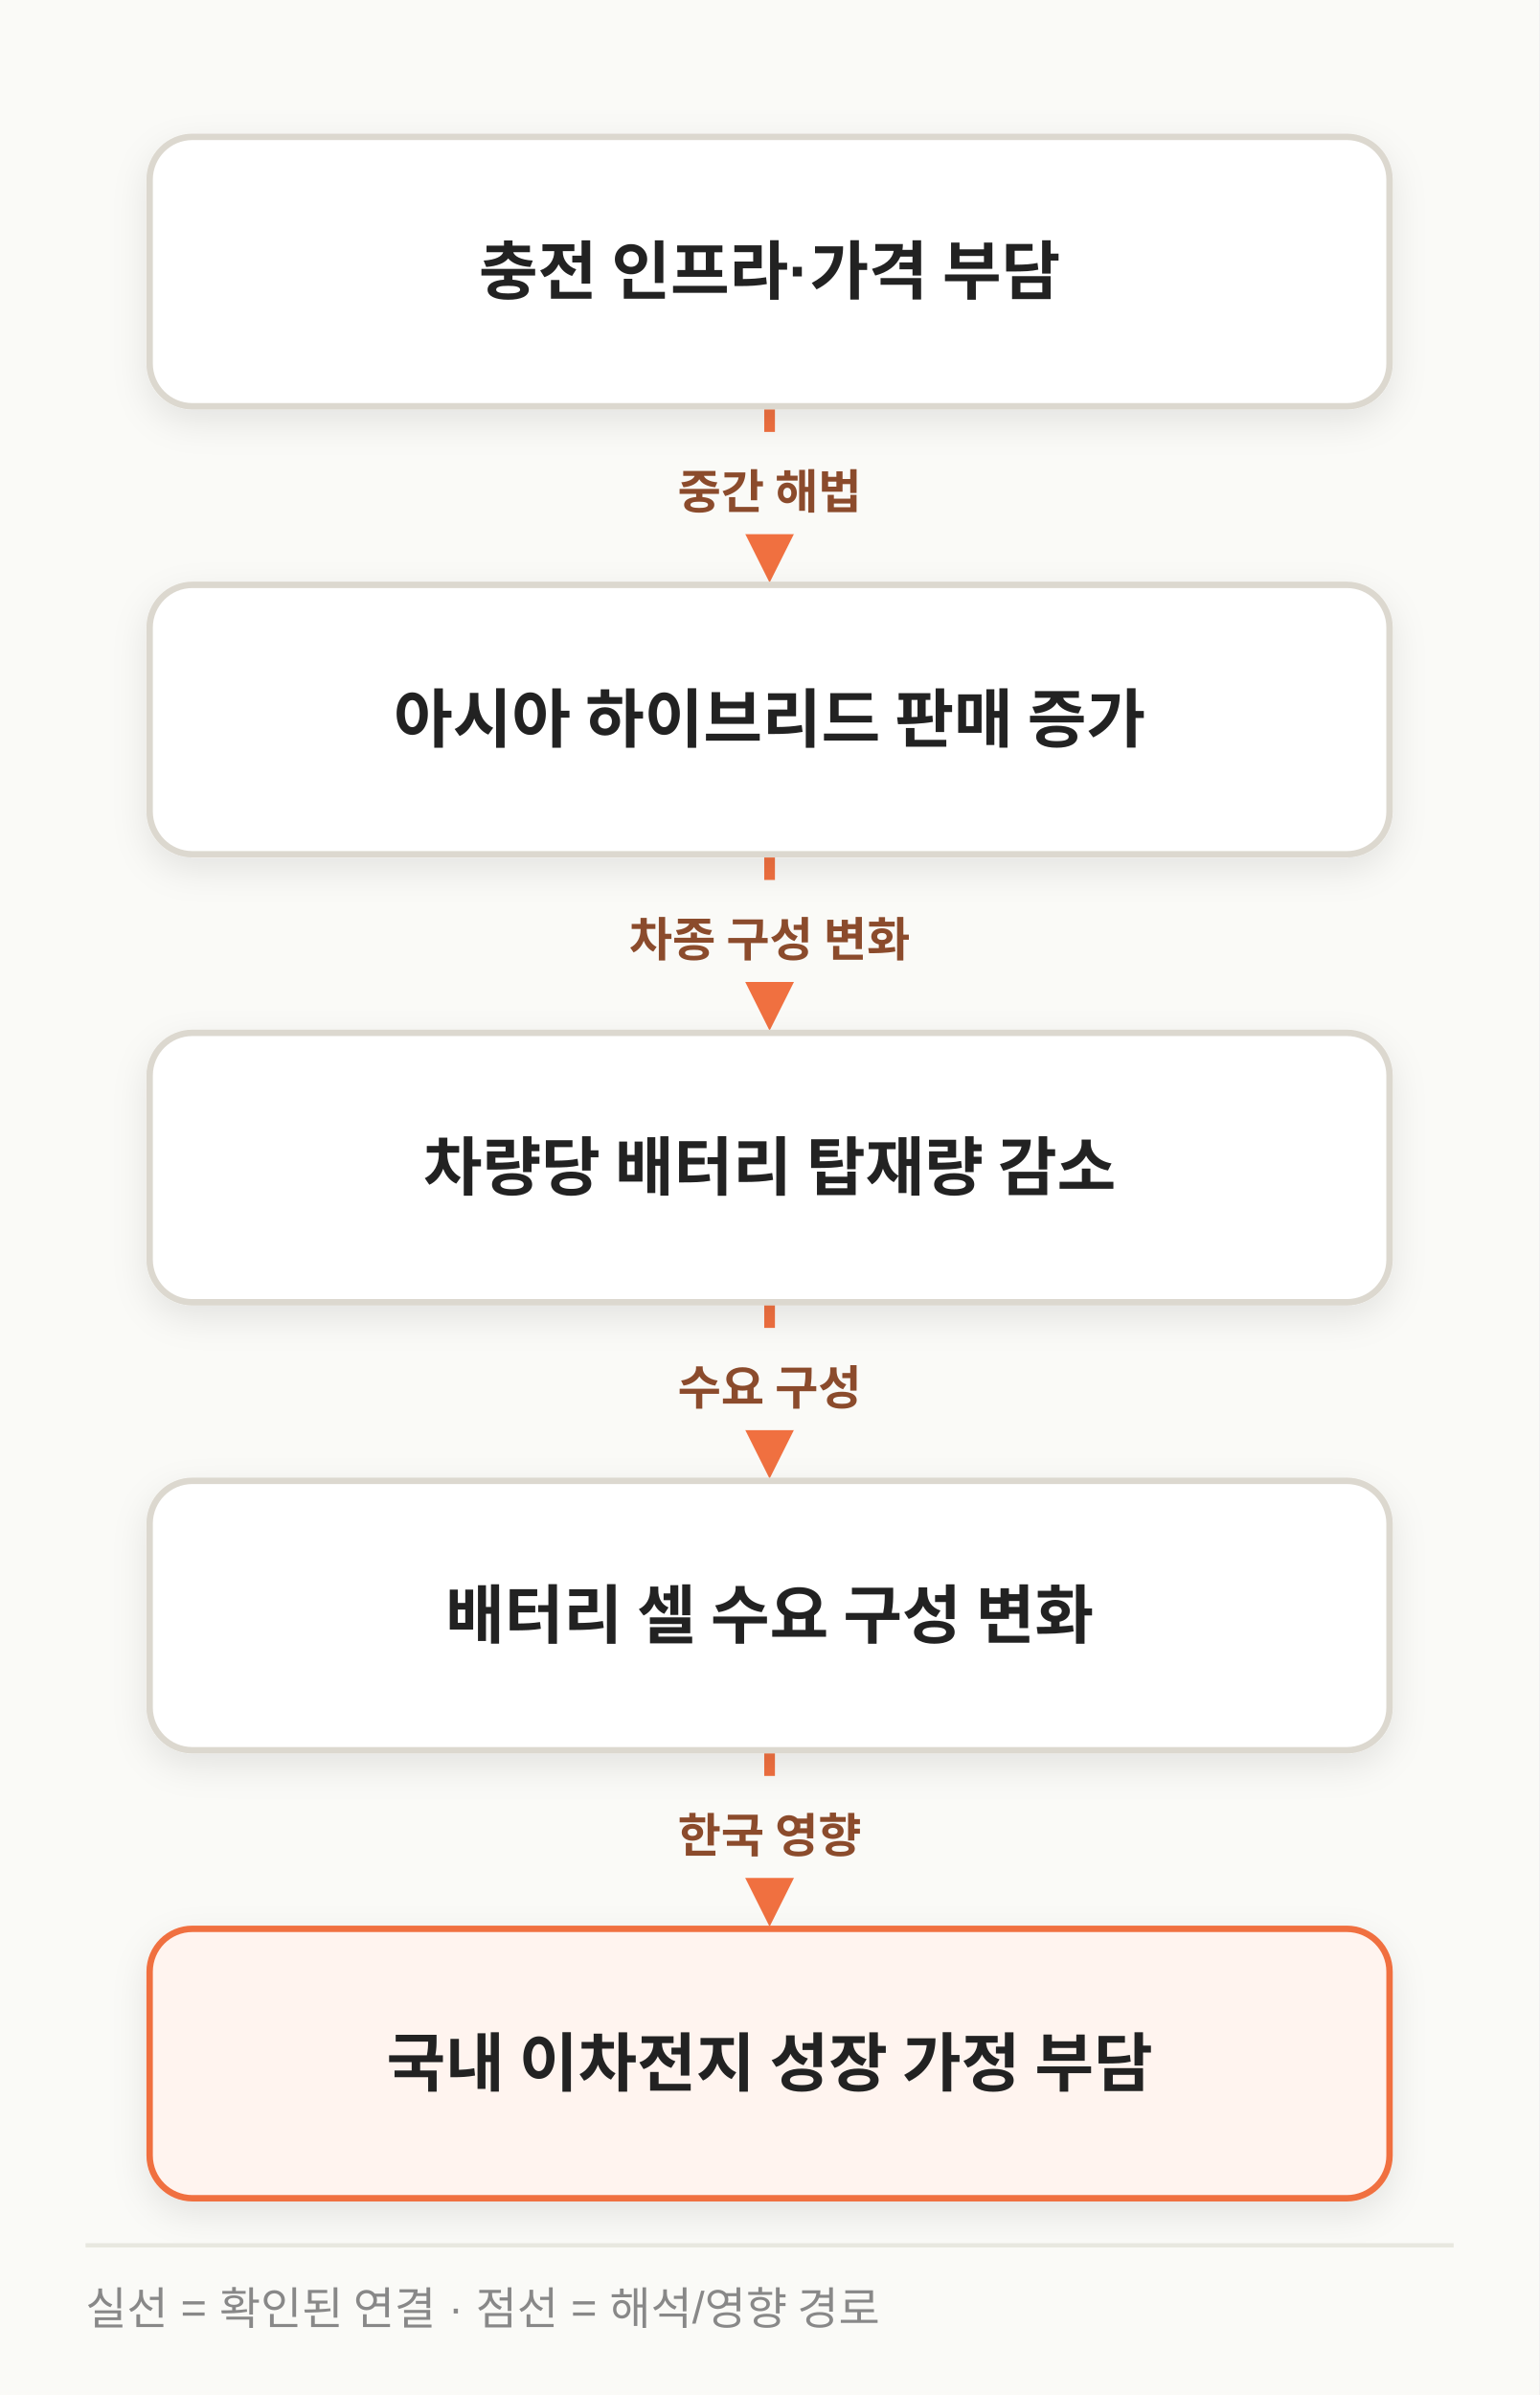
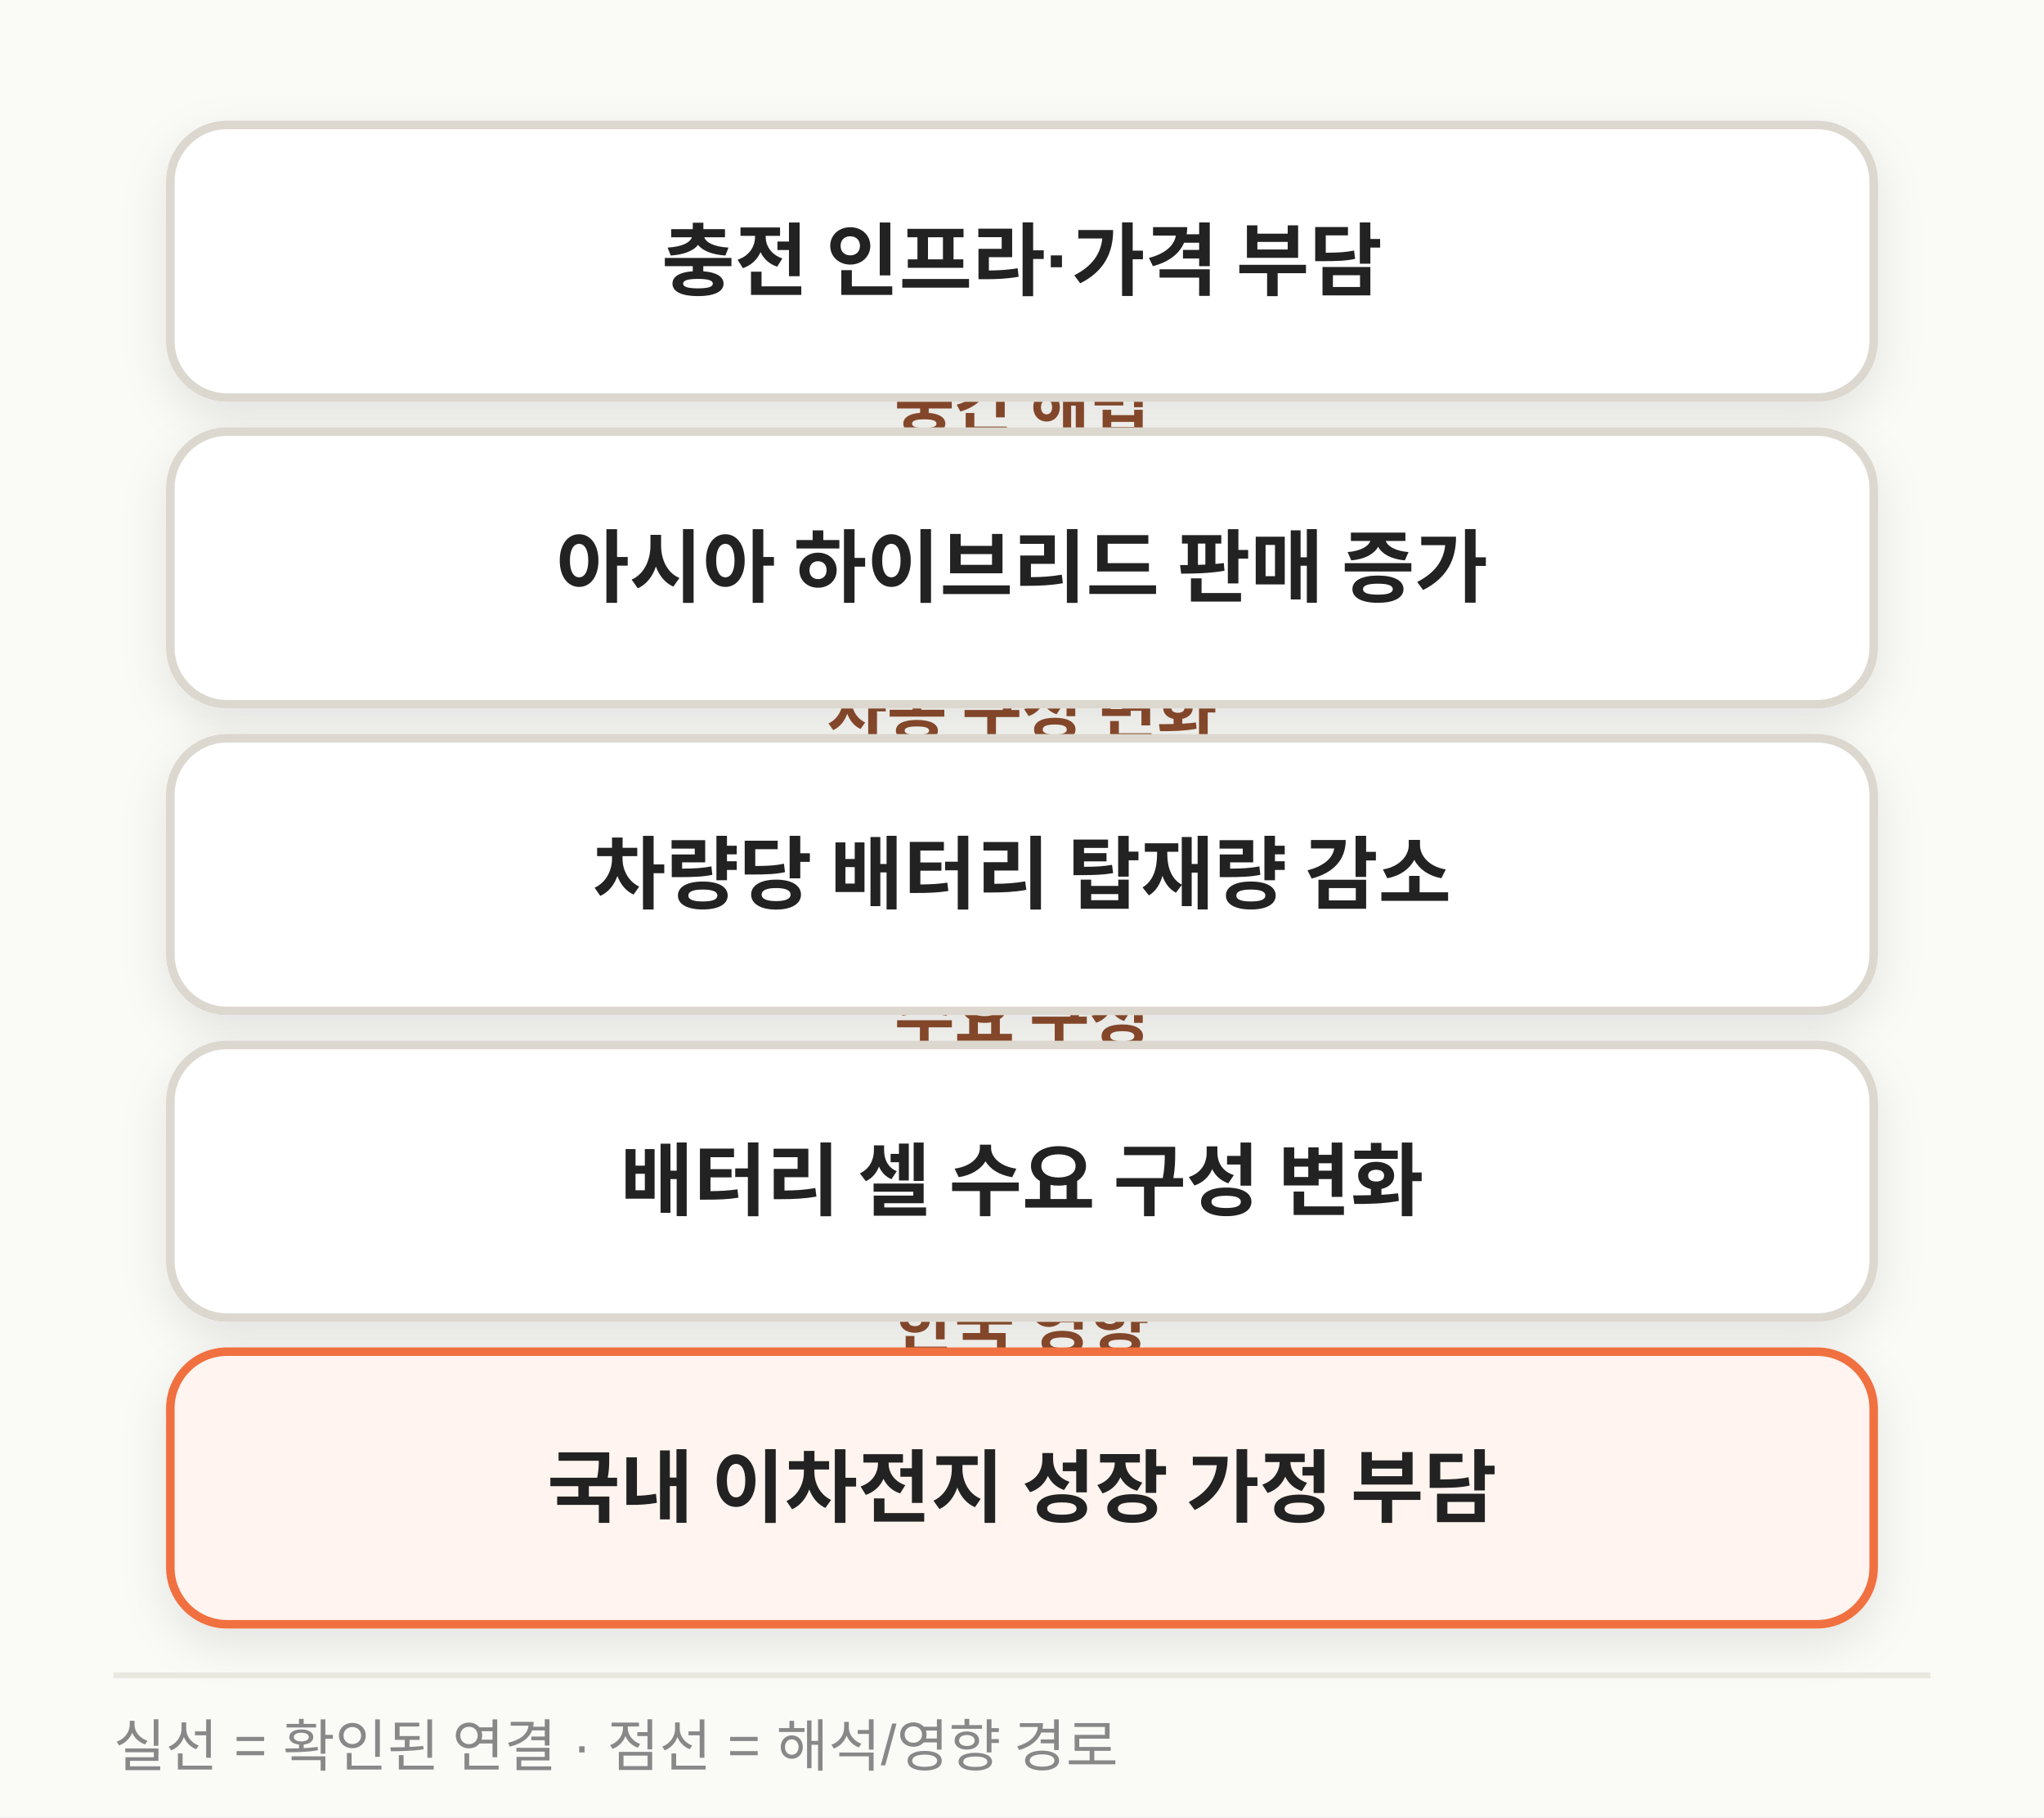
- <svg xmlns="http://www.w3.org/2000/svg" width="720" height="1120" viewBox="0 0 720 1120" class="morning-diagram morning-diagram-mobile" data-mobile-layout="same-topology" data-motion-orientation="TB" data-motion-steps="9">
+ <svg xmlns="http://www.w3.org/2000/svg" width="720" height="640" viewBox="0 0 720 640" class="morning-diagram morning-diagram-mobile" data-mobile-layout="same-topology" data-motion-orientation="TB" data-motion-steps="9">
  <defs>
    <filter id="shadow" x="-20%" y="-20%" width="140%" height="160%">
      <feDropShadow dx="0" dy="6" stdDeviation="8" flood-color="#111111" flood-opacity=".09" />
    </filter>
    <marker id="arrow" viewBox="0 0 10 10" refX="8" refY="5" markerWidth="8" markerHeight="8" orient="auto-start-reverse">
      <path d="M 0 0 L 10 5 L 0 10 z" fill="#F07040" />
    </marker>
  </defs>
-   <rect width="720" height="1120" fill="#FAFAF7" />
+   <rect width="720" height="640" fill="#FAFAF7" />
  <g class="motion-step motion-edge" data-motion-step="1" data-from="A" data-to="B" style="--motion-delay:415ms">
-     <path d="M 360.0 190.0 C 360.0 231.8, 360.0 231.8, 360.0 264.5" fill="none" stroke="#F07040" stroke-width="5" stroke-dasharray="12 10" marker-end="url(#arrow)" />
-     <rect x="281.5" y="209.8" width="157" height="40" rx="20" fill="#FAFAF7" />
-     <text x="360.0" y="237.8" text-anchor="middle" font-family="Apple SD Gothic Neo,Malgun Gothic,Arial,sans-serif" font-size="22" font-weight="800" fill="#8B4B2C">중간 해법</text>
+     <path d="M 360.0 140.0 C 360.0 146.0, 360.0 146.0, 360.0 144.0" fill="none" stroke="#F07040" stroke-width="4.5" stroke-dasharray="12 10" marker-end="url(#arrow)" />
+     <rect x="288.5" y="125.0" width="143" height="38" rx="19" fill="#FAFAF7" />
+     <text x="360.0" y="151.0" text-anchor="middle" font-family="Apple SD Gothic Neo,Malgun Gothic,Arial,sans-serif" font-size="23" font-weight="800" fill="#8B4B2C">중간 해법</text>
  </g>
  <g class="motion-step motion-edge" data-motion-step="3" data-from="B" data-to="C" style="--motion-delay:1245ms">
-     <path d="M 360.0 399.5 C 360.0 441.2, 360.0 441.2, 360.0 474.0" fill="none" stroke="#F07040" stroke-width="5" stroke-dasharray="12 10" marker-end="url(#arrow)" />
-     <rect x="247.0" y="419.2" width="226" height="40" rx="20" fill="#FAFAF7" />
-     <text x="360.0" y="447.2" text-anchor="middle" font-family="Apple SD Gothic Neo,Malgun Gothic,Arial,sans-serif" font-size="22" font-weight="800" fill="#8B4B2C">차종 구성 변화</text>
+     <path d="M 360.0 248.0 C 360.0 254.0, 360.0 254.0, 360.0 252.0" fill="none" stroke="#F07040" stroke-width="4.5" stroke-dasharray="12 10" marker-end="url(#arrow)" />
+     <rect x="257.0" y="233.0" width="206" height="38" rx="19" fill="#FAFAF7" />
+     <text x="360.0" y="259.0" text-anchor="middle" font-family="Apple SD Gothic Neo,Malgun Gothic,Arial,sans-serif" font-size="23" font-weight="800" fill="#8B4B2C">차종 구성 변화</text>
  </g>
  <g class="motion-step motion-edge" data-motion-step="5" data-from="C" data-to="D" style="--motion-delay:2075ms">
-     <path d="M 360.0 609.0 C 360.0 650.8, 360.0 650.8, 360.0 683.5" fill="none" stroke="#F07040" stroke-width="5" stroke-dasharray="12 10" marker-end="url(#arrow)" />
-     <rect x="281.5" y="628.8" width="157" height="40" rx="20" fill="#FAFAF7" />
-     <text x="360.0" y="656.8" text-anchor="middle" font-family="Apple SD Gothic Neo,Malgun Gothic,Arial,sans-serif" font-size="22" font-weight="800" fill="#8B4B2C">수요 구성</text>
+     <path d="M 360.0 356.0 C 360.0 362.0, 360.0 362.0, 360.0 360.0" fill="none" stroke="#F07040" stroke-width="4.5" stroke-dasharray="12 10" marker-end="url(#arrow)" />
+     <rect x="288.5" y="341.0" width="143" height="38" rx="19" fill="#FAFAF7" />
+     <text x="360.0" y="367.0" text-anchor="middle" font-family="Apple SD Gothic Neo,Malgun Gothic,Arial,sans-serif" font-size="23" font-weight="800" fill="#8B4B2C">수요 구성</text>
  </g>
  <g class="motion-step motion-edge" data-motion-step="7" data-from="D" data-to="E" style="--motion-delay:2905ms">
-     <path d="M 360.0 818.5 C 360.0 860.2, 360.0 860.2, 360.0 893.0" fill="none" stroke="#F07040" stroke-width="5" stroke-dasharray="12 10" marker-end="url(#arrow)" />
-     <rect x="281.5" y="838.2" width="157" height="40" rx="20" fill="#FAFAF7" />
-     <text x="360.0" y="866.2" text-anchor="middle" font-family="Apple SD Gothic Neo,Malgun Gothic,Arial,sans-serif" font-size="22" font-weight="800" fill="#8B4B2C">한국 영향</text>
+     <path d="M 360.0 464.0 C 360.0 470.0, 360.0 470.0, 360.0 468.0" fill="none" stroke="#F07040" stroke-width="4.5" stroke-dasharray="12 10" marker-end="url(#arrow)" />
+     <rect x="288.5" y="449.0" width="143" height="38" rx="19" fill="#FAFAF7" />
+     <text x="360.0" y="475.0" text-anchor="middle" font-family="Apple SD Gothic Neo,Malgun Gothic,Arial,sans-serif" font-size="23" font-weight="800" fill="#8B4B2C">한국 영향</text>
  </g>
  <g class="motion-step motion-node" data-motion-step="0" style="--motion-delay:0ms;--motion-accent-delay:660ms">
-     <rect class="motion-node-shape" x="70.0" y="64.0" width="580.0" height="126" rx="20" fill="#FFFFFF" stroke="#DCD8CF" stroke-width="3" filter="url(#shadow)" />
-     <text x="360.0" y="127.0" text-anchor="middle" dominant-baseline="middle" font-family="Apple SD Gothic Neo,Malgun Gothic,Arial,sans-serif" font-size="30" font-weight="800" fill="#222222">충전 인프라·가격 부담</text>
+     <rect class="motion-node-shape" x="60.0" y="44.0" width="600.0" height="96" rx="20" fill="#FFFFFF" stroke="#DCD8CF" stroke-width="3" filter="url(#shadow)" />
+     <text x="360.0" y="92.0" text-anchor="middle" dominant-baseline="middle" font-family="Apple SD Gothic Neo,Malgun Gothic,Arial,sans-serif" font-size="28" font-weight="800" fill="#222222">충전 인프라·가격 부담</text>
  </g>
  <g class="motion-step motion-node" data-motion-step="2" style="--motion-delay:830ms;--motion-accent-delay:1490ms">
-     <rect class="motion-node-shape" x="70.0" y="273.5" width="580.0" height="126" rx="20" fill="#FFFFFF" stroke="#DCD8CF" stroke-width="3" filter="url(#shadow)" />
-     <text x="360.0" y="336.5" text-anchor="middle" dominant-baseline="middle" font-family="Apple SD Gothic Neo,Malgun Gothic,Arial,sans-serif" font-size="30" font-weight="800" fill="#222222">아시아 하이브리드 판매 증가</text>
+     <rect class="motion-node-shape" x="60.0" y="152.0" width="600.0" height="96" rx="20" fill="#FFFFFF" stroke="#DCD8CF" stroke-width="3" filter="url(#shadow)" />
+     <text x="360.0" y="200.0" text-anchor="middle" dominant-baseline="middle" font-family="Apple SD Gothic Neo,Malgun Gothic,Arial,sans-serif" font-size="28" font-weight="800" fill="#222222">아시아 하이브리드 판매 증가</text>
  </g>
  <g class="motion-step motion-node" data-motion-step="4" style="--motion-delay:1660ms;--motion-accent-delay:2320ms">
-     <rect class="motion-node-shape" x="70.0" y="483.0" width="580.0" height="126" rx="20" fill="#FFFFFF" stroke="#DCD8CF" stroke-width="3" filter="url(#shadow)" />
-     <text x="360.0" y="546.0" text-anchor="middle" dominant-baseline="middle" font-family="Apple SD Gothic Neo,Malgun Gothic,Arial,sans-serif" font-size="30" font-weight="800" fill="#222222">차량당 배터리 탑재량 감소</text>
+     <rect class="motion-node-shape" x="60.0" y="260.0" width="600.0" height="96" rx="20" fill="#FFFFFF" stroke="#DCD8CF" stroke-width="3" filter="url(#shadow)" />
+     <text x="360.0" y="308.0" text-anchor="middle" dominant-baseline="middle" font-family="Apple SD Gothic Neo,Malgun Gothic,Arial,sans-serif" font-size="28" font-weight="800" fill="#222222">차량당 배터리 탑재량 감소</text>
  </g>
  <g class="motion-step motion-node" data-motion-step="6" style="--motion-delay:2490ms;--motion-accent-delay:3150ms">
-     <rect class="motion-node-shape" x="70.0" y="692.5" width="580.0" height="126" rx="20" fill="#FFFFFF" stroke="#DCD8CF" stroke-width="3" filter="url(#shadow)" />
-     <text x="360.0" y="755.5" text-anchor="middle" dominant-baseline="middle" font-family="Apple SD Gothic Neo,Malgun Gothic,Arial,sans-serif" font-size="30" font-weight="800" fill="#222222">배터리 셀 수요 구성 변화</text>
+     <rect class="motion-node-shape" x="60.0" y="368.0" width="600.0" height="96" rx="20" fill="#FFFFFF" stroke="#DCD8CF" stroke-width="3" filter="url(#shadow)" />
+     <text x="360.0" y="416.0" text-anchor="middle" dominant-baseline="middle" font-family="Apple SD Gothic Neo,Malgun Gothic,Arial,sans-serif" font-size="28" font-weight="800" fill="#222222">배터리 셀 수요 구성 변화</text>
  </g>
  <g class="motion-step motion-node motion-risk" data-motion-step="8" style="--motion-delay:3320ms;--motion-accent-delay:3980ms">
-     <rect class="motion-node-shape" x="70.0" y="902.0" width="580.0" height="126" rx="20" fill="#FFF4EF" stroke="#F07040" stroke-width="3" filter="url(#shadow)" />
-     <text x="360.0" y="965.0" text-anchor="middle" dominant-baseline="middle" font-family="Apple SD Gothic Neo,Malgun Gothic,Arial,sans-serif" font-size="30" font-weight="800" fill="#222222">국내 이차전지 성장 가정 부담</text>
+     <rect class="motion-node-shape" x="60.0" y="476.0" width="600.0" height="96" rx="20" fill="#FFF4EF" stroke="#F07040" stroke-width="3" filter="url(#shadow)" />
+     <text x="360.0" y="524.0" text-anchor="middle" dominant-baseline="middle" font-family="Apple SD Gothic Neo,Malgun Gothic,Arial,sans-serif" font-size="28" font-weight="800" fill="#222222">국내 이차전지 성장 가정 부담</text>
  </g>
-   <line x1="40" y1="1050" x2="680" y2="1050" stroke="#E8E8E0" stroke-width="2" />
-   <text x="40" y="1087" font-family="Apple SD Gothic Neo,Malgun Gothic,Arial,sans-serif" font-size="21" fill="#888888">실선 = 확인된 연결 · 점선 = 해석/영향 경로</text>
+   <line x1="40" y1="590" x2="680" y2="590" stroke="#E8E8E0" stroke-width="2" />
+   <text x="40" y="622" font-family="Apple SD Gothic Neo,Malgun Gothic,Arial,sans-serif" font-size="20" fill="#888888">실선 = 확인된 연결 · 점선 = 해석/영향 경로</text>
</svg>
